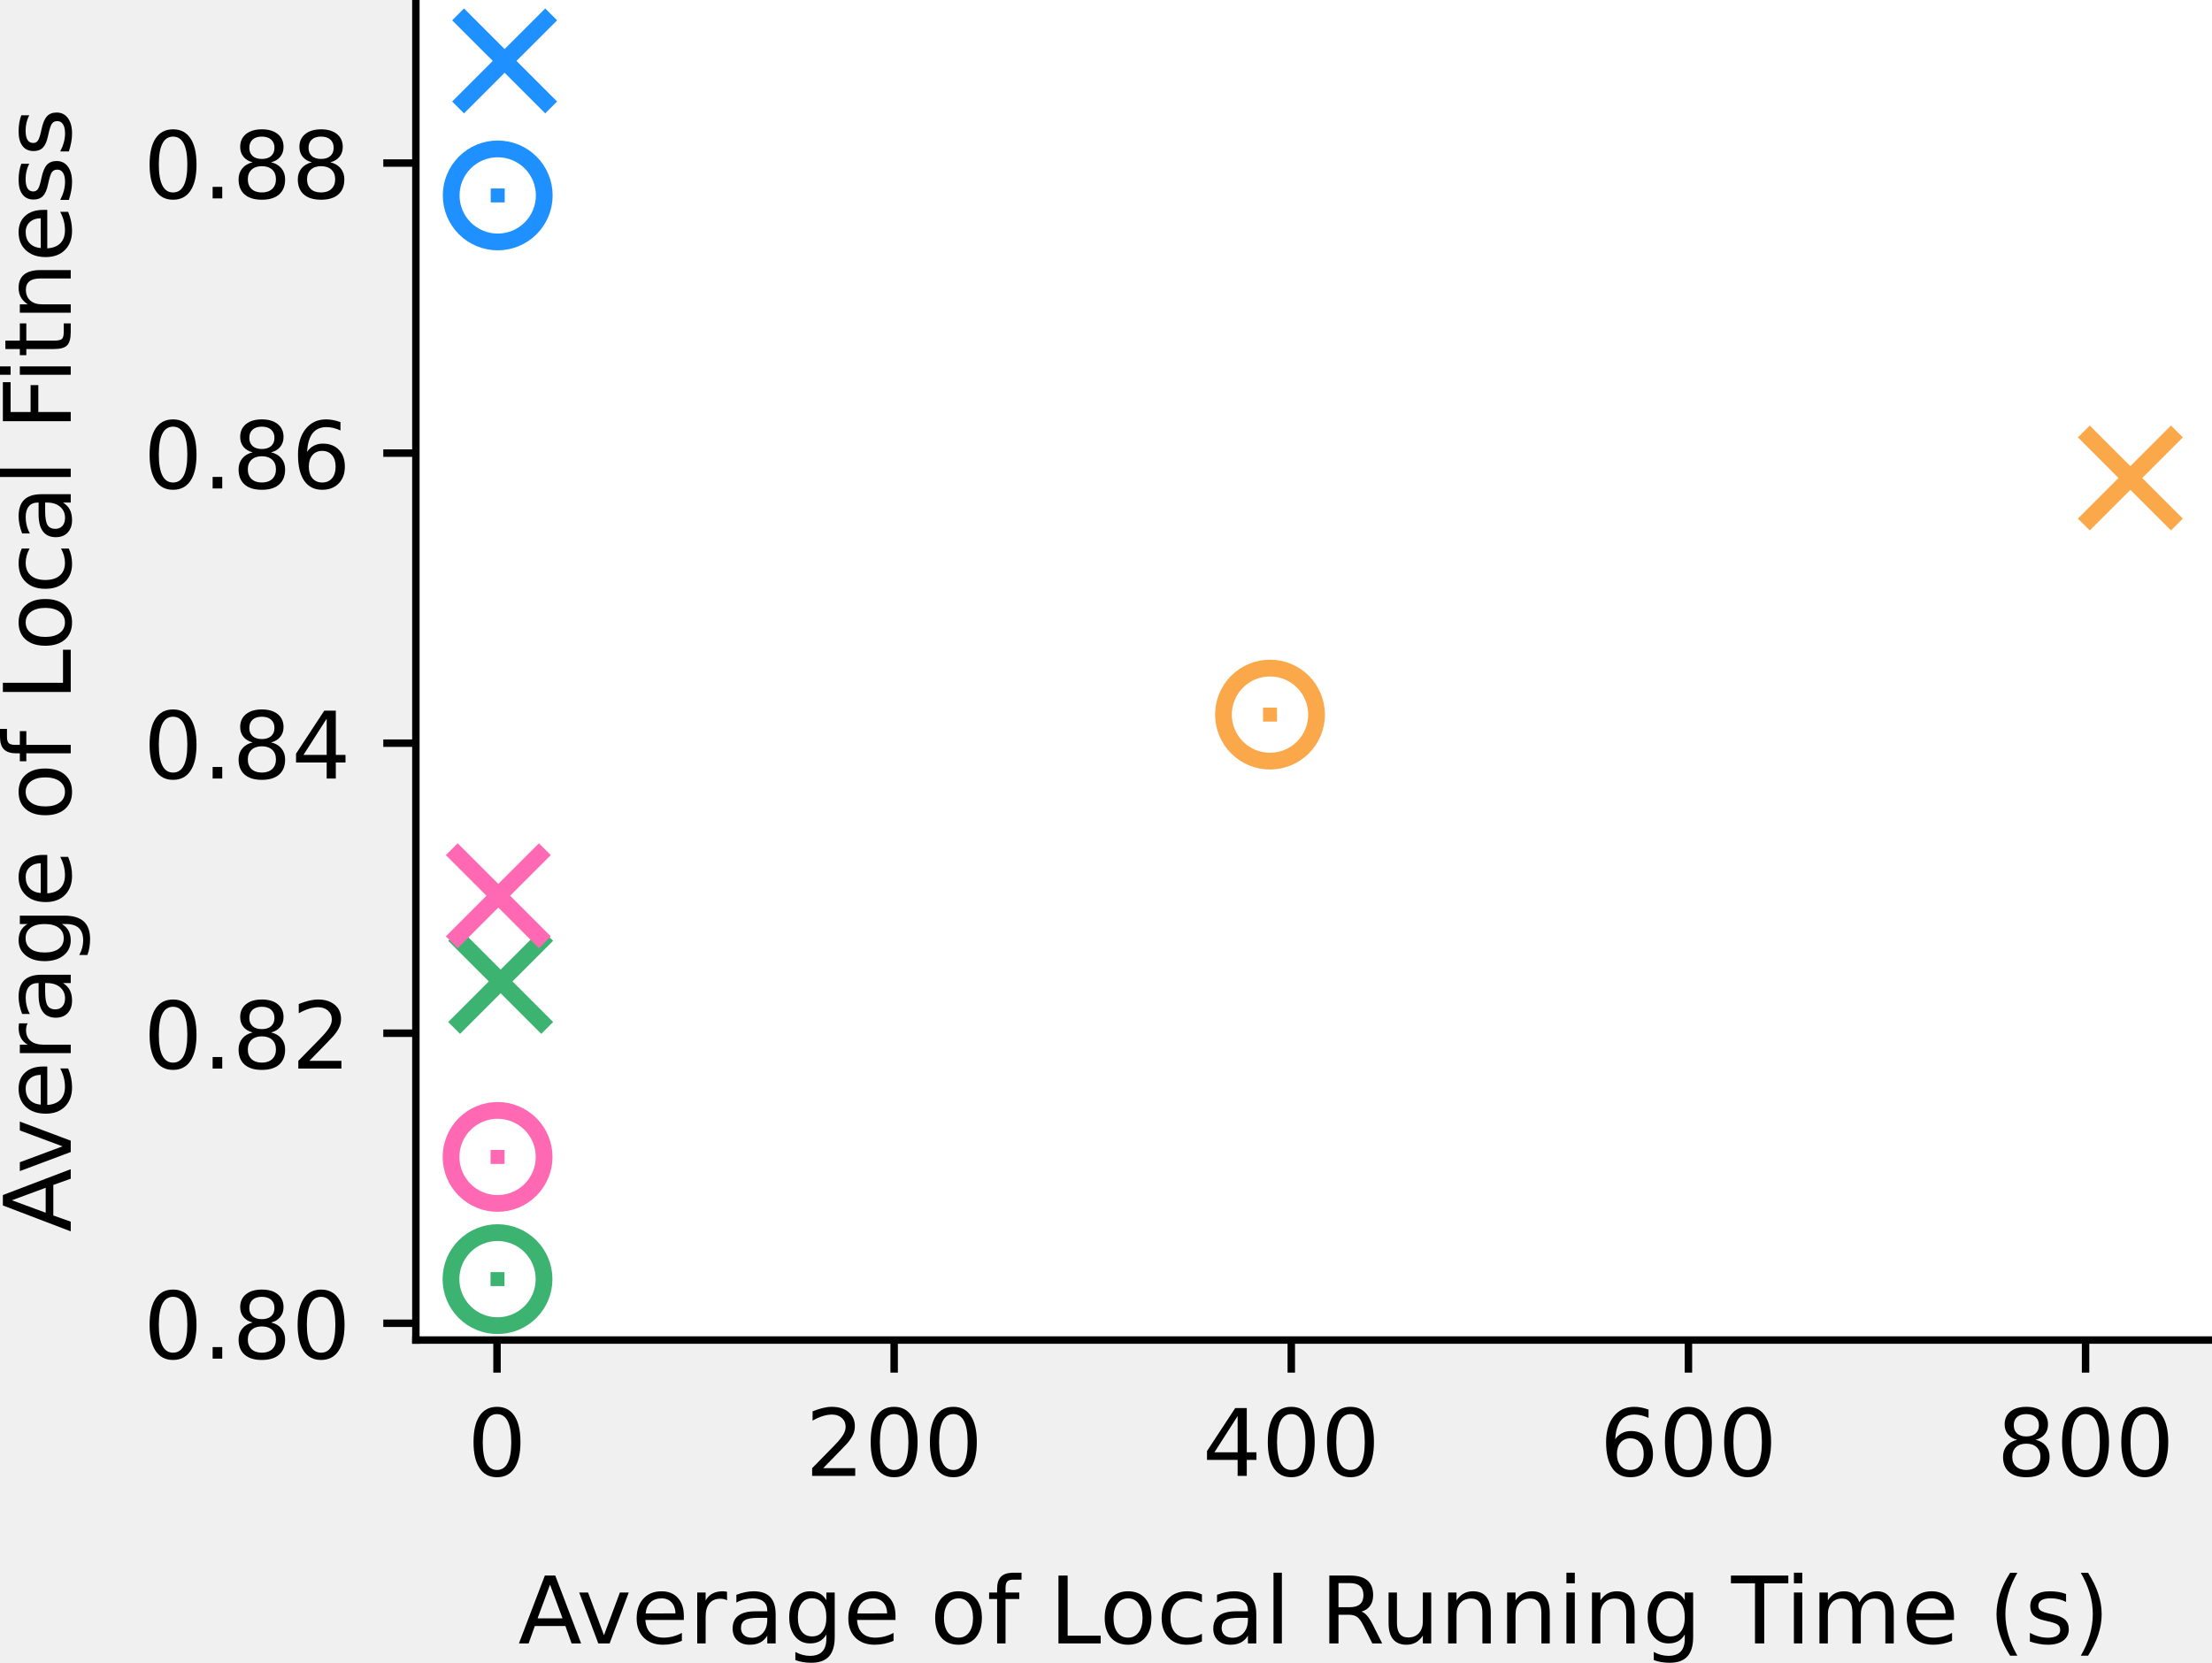
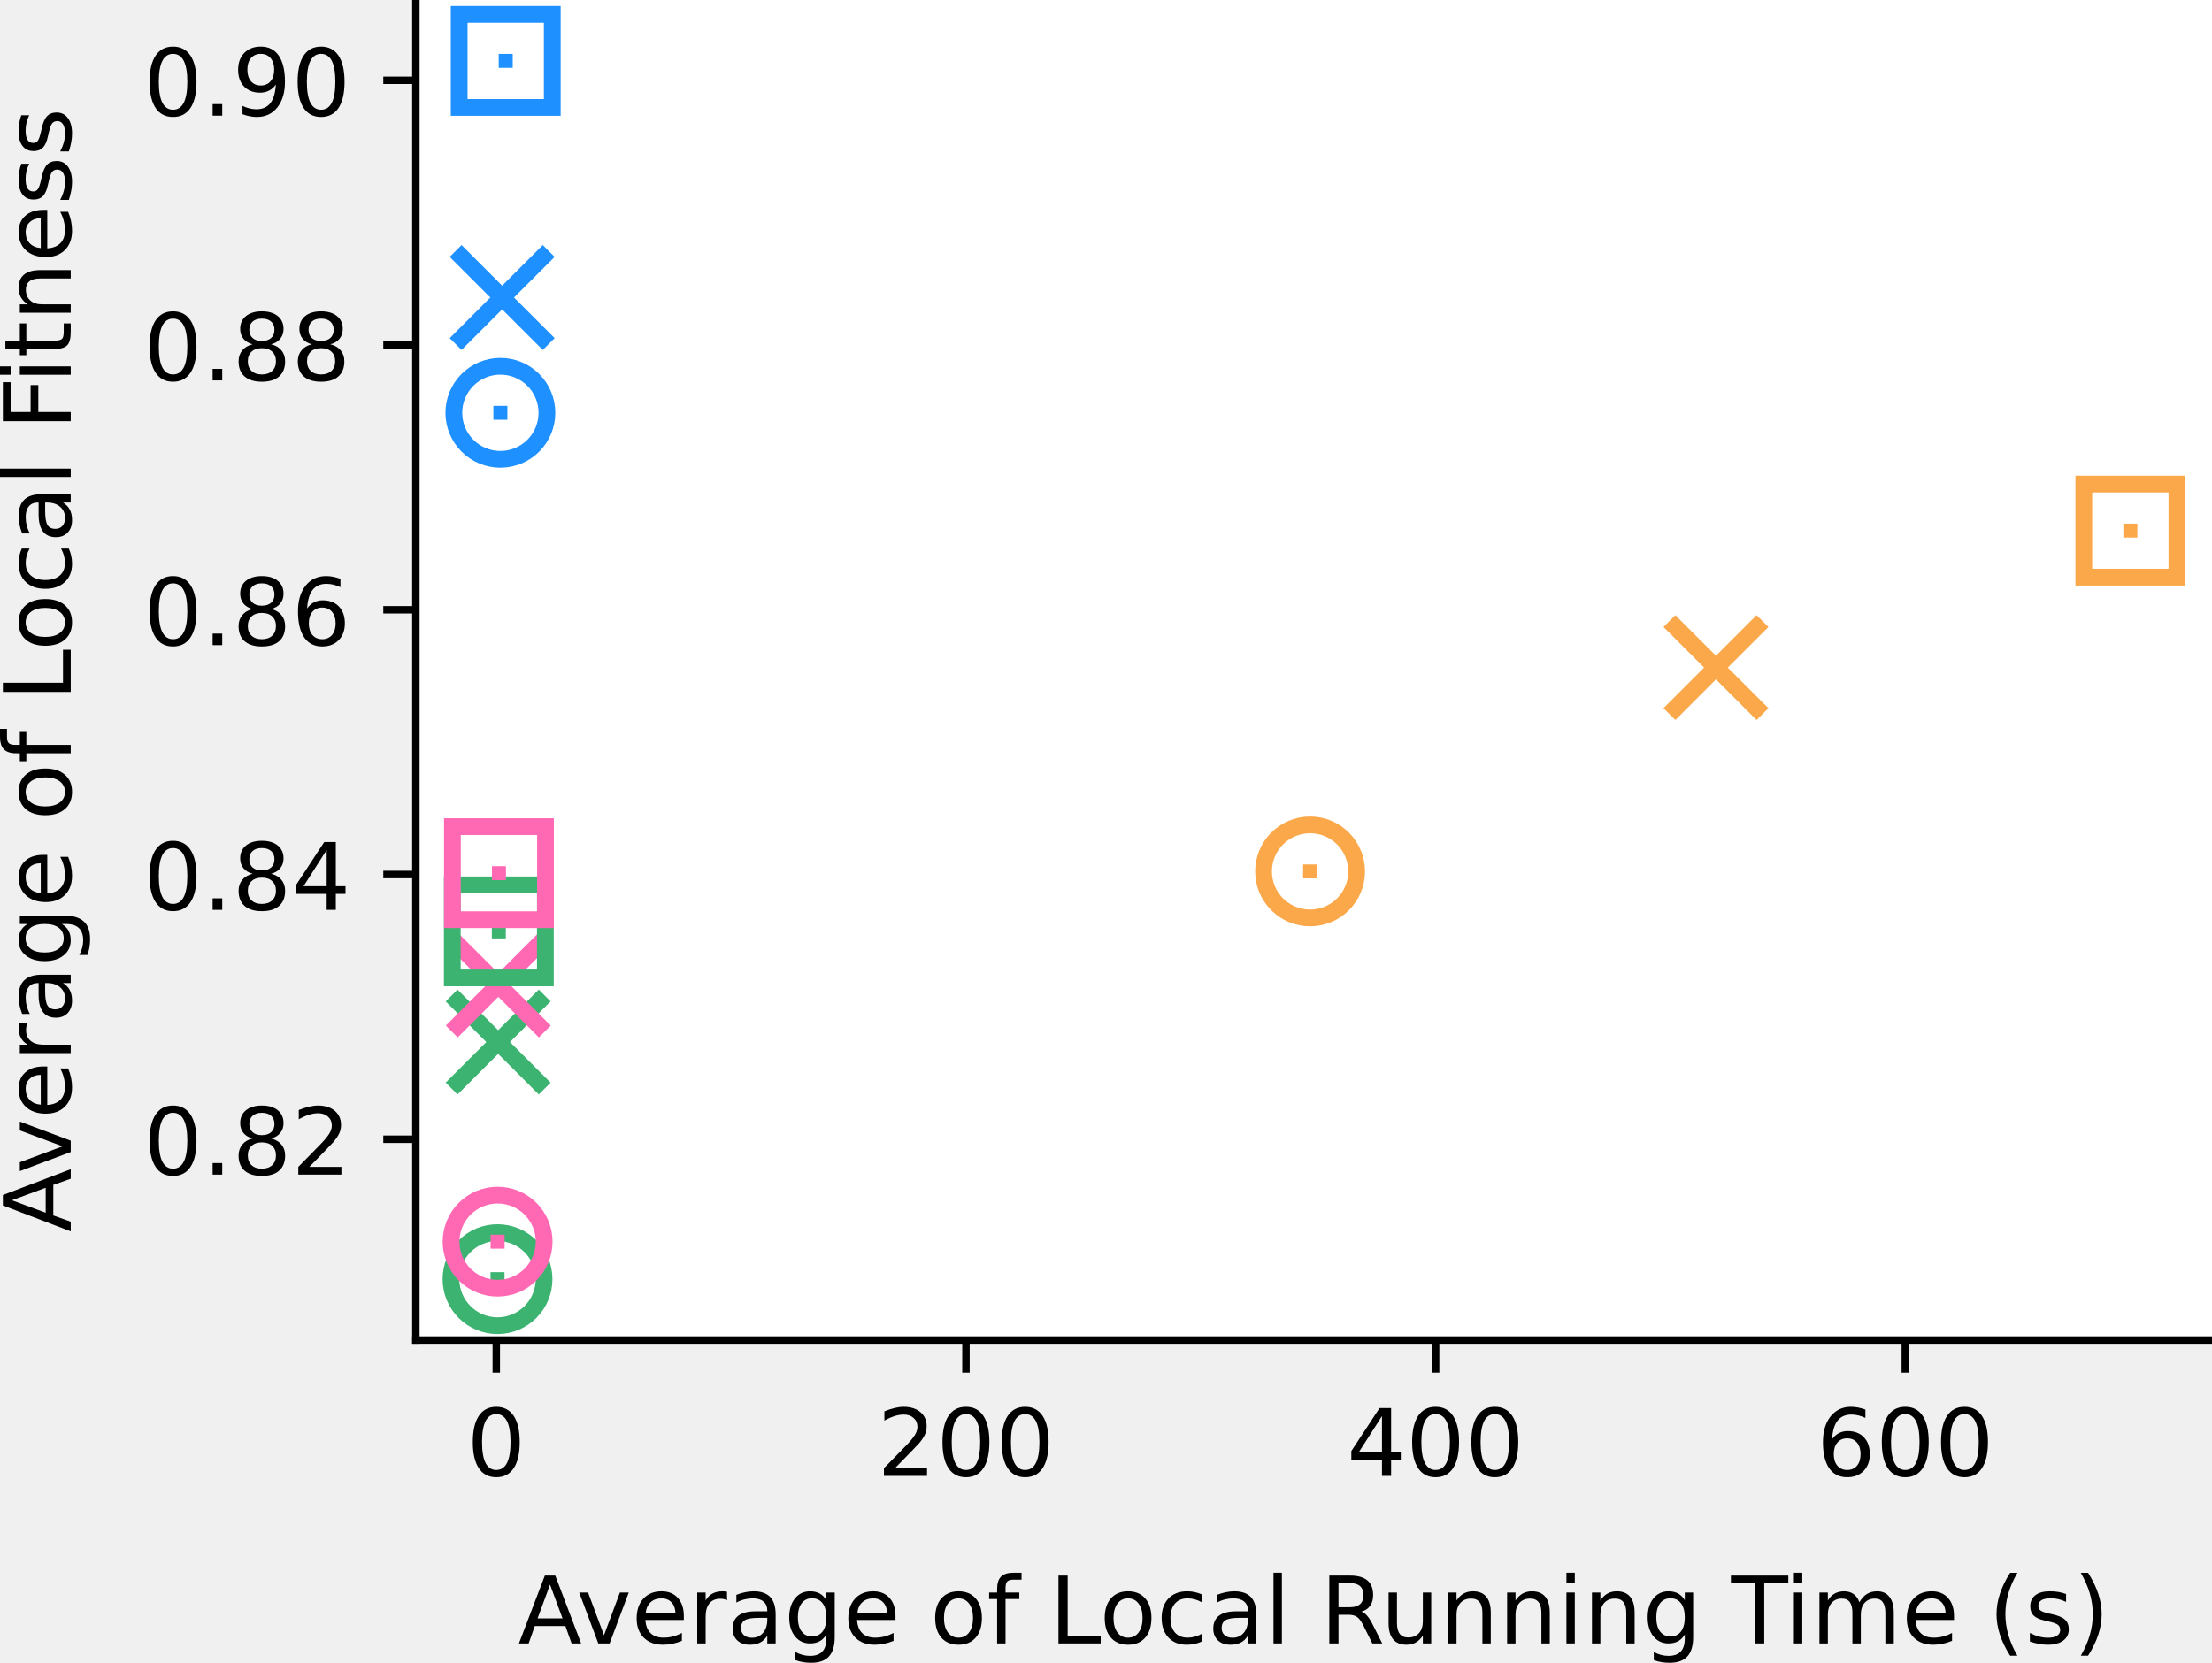
<svg xmlns="http://www.w3.org/2000/svg" xmlns:xlink="http://www.w3.org/1999/xlink" height="178.678pt" version="1.1" viewBox="0 0 237.638 178.678" width="237.638pt">
  <defs>
    <style type="text/css">*{stroke-linecap:butt;stroke-linejoin:round;}</style>
  </defs>
  <g id="figure_1">
    <g id="patch_1">
      <path d="M 0 178.678  L 237.638 178.678  L 237.638 0  L 0 0  z " style="fill:none;" />
    </g>
    <g id="axes_1">
      <g id="patch_2">
        <path d="M 44.678 144  L 237.638 144  L 237.638 0  L 44.678 0  z " style="fill:#ffffff;" />
      </g>
      <g id="matplotlib.axis_1">
        <g id="xtick_1">
          <g id="line2d_1">
            <defs>
-               <path d="M 0 0  L 0 3.5  " id="m1455c278f2" style="stroke:#000000;stroke-width:0.8;" />
+               <path d="M 0 0  L 0 3.5  " id="ma229bf8daa" style="stroke:#000000;stroke-width:0.8;" />
            </defs>
            <g>
-               <use style="stroke:#000000;stroke-width:0.8;" x="53.395" xlink:href="#m1455c278f2" y="144" />
+               <use style="stroke:#000000;stroke-width:0.8;" x="53.317" xlink:href="#ma229bf8daa" y="144" />
            </g>
          </g>
          <g id="text_1">
-             <g transform="translate(50.21341 158.5984)scale(0.1 -0.1)">
+             <g transform="translate(50.13556 158.5984)scale(0.1 -0.1)">
              <defs>
                <path d="M 31.781 66.406  Q 24.172 66.406 20.328 58.906  Q 16.5 51.422 16.5 36.375  Q 16.5 21.391 20.328 13.891  Q 24.172 6.391 31.781 6.391  Q 39.453 6.391 43.281 13.891  Q 47.125 21.391 47.125 36.375  Q 47.125 51.422 43.281 58.906  Q 39.453 66.406 31.781 66.406  z M 31.781 74.219  Q 44.047 74.219 50.516 64.516  Q 56.984 54.828 56.984 36.375  Q 56.984 17.969 50.516 8.266  Q 44.047 -1.422 31.781 -1.422  Q 19.531 -1.422 13.062 8.266  Q 6.594 17.969 6.594 36.375  Q 6.594 54.828 13.062 64.516  Q 19.531 74.219 31.781 74.219  z " id="DejaVuSans-48" />
              </defs>
              <use xlink:href="#DejaVuSans-48" />
            </g>
          </g>
        </g>
        <g id="xtick_2">
          <g id="line2d_2">
            <g>
-               <use style="stroke:#000000;stroke-width:0.8;" x="96.06" xlink:href="#m1455c278f2" y="144" />
+               <use style="stroke:#000000;stroke-width:0.8;" x="103.774" xlink:href="#ma229bf8daa" y="144" />
            </g>
          </g>
          <g id="text_2">
-             <g transform="translate(86.51601 158.5984)scale(0.1 -0.1)">
+             <g transform="translate(94.2298 158.5984)scale(0.1 -0.1)">
              <defs>
                <path d="M 19.188 8.297  L 53.609 8.297  L 53.609 0  L 7.328 0  L 7.328 8.297  Q 12.938 14.109 22.625 23.891  Q 32.328 33.688 34.812 36.531  Q 39.547 41.844 41.422 45.531  Q 43.312 49.219 43.312 52.781  Q 43.312 58.594 39.234 62.25  Q 35.156 65.922 28.609 65.922  Q 23.969 65.922 18.812 64.312  Q 13.672 62.703 7.812 59.422  L 7.812 69.391  Q 13.766 71.781 18.938 73  Q 24.125 74.219 28.422 74.219  Q 39.75 74.219 46.484 68.547  Q 53.219 62.891 53.219 53.422  Q 53.219 48.922 51.531 44.891  Q 49.859 40.875 45.406 35.406  Q 44.188 33.984 37.641 27.219  Q 31.109 20.453 19.188 8.297  z " id="DejaVuSans-50" />
              </defs>
              <use xlink:href="#DejaVuSans-50" />
              <use x="63.623" xlink:href="#DejaVuSans-48" />
              <use x="127.246" xlink:href="#DejaVuSans-48" />
            </g>
          </g>
        </g>
        <g id="xtick_3">
          <g id="line2d_3">
            <g>
-               <use style="stroke:#000000;stroke-width:0.8;" x="138.725" xlink:href="#m1455c278f2" y="144" />
+               <use style="stroke:#000000;stroke-width:0.8;" x="154.23" xlink:href="#ma229bf8daa" y="144" />
            </g>
          </g>
          <g id="text_3">
-             <g transform="translate(129.1811 158.5984)scale(0.1 -0.1)">
+             <g transform="translate(144.6865 158.5984)scale(0.1 -0.1)">
              <defs>
                <path d="M 37.797 64.312  L 12.891 25.391  L 37.797 25.391  z M 35.203 72.906  L 47.609 72.906  L 47.609 25.391  L 58.016 25.391  L 58.016 17.188  L 47.609 17.188  L 47.609 0  L 37.797 0  L 37.797 17.188  L 4.891 17.188  L 4.891 26.703  z " id="DejaVuSans-52" />
              </defs>
              <use xlink:href="#DejaVuSans-52" />
              <use x="63.623" xlink:href="#DejaVuSans-48" />
              <use x="127.246" xlink:href="#DejaVuSans-48" />
            </g>
          </g>
        </g>
        <g id="xtick_4">
          <g id="line2d_4">
            <g>
-               <use style="stroke:#000000;stroke-width:0.8;" x="181.39" xlink:href="#m1455c278f2" y="144" />
+               <use style="stroke:#000000;stroke-width:0.8;" x="204.687" xlink:href="#ma229bf8daa" y="144" />
            </g>
          </g>
          <g id="text_4">
-             <g transform="translate(171.8462 158.5984)scale(0.1 -0.1)">
+             <g transform="translate(195.1433 158.5984)scale(0.1 -0.1)">
              <defs>
                <path d="M 33.016 40.375  Q 26.375 40.375 22.484 35.828  Q 18.609 31.297 18.609 23.391  Q 18.609 15.531 22.484 10.953  Q 26.375 6.391 33.016 6.391  Q 39.656 6.391 43.531 10.953  Q 47.406 15.531 47.406 23.391  Q 47.406 31.297 43.531 35.828  Q 39.656 40.375 33.016 40.375  z M 52.594 71.297  L 52.594 62.312  Q 48.875 64.062 45.094 64.984  Q 41.312 65.922 37.594 65.922  Q 27.828 65.922 22.672 59.328  Q 17.531 52.734 16.797 39.406  Q 19.672 43.656 24.016 45.922  Q 28.375 48.188 33.594 48.188  Q 44.578 48.188 50.953 41.516  Q 57.328 34.859 57.328 23.391  Q 57.328 12.156 50.688 5.359  Q 44.047 -1.422 33.016 -1.422  Q 20.359 -1.422 13.672 8.266  Q 6.984 17.969 6.984 36.375  Q 6.984 53.656 15.188 63.938  Q 23.391 74.219 37.203 74.219  Q 40.922 74.219 44.703 73.484  Q 48.484 72.75 52.594 71.297  z " id="DejaVuSans-54" />
              </defs>
              <use xlink:href="#DejaVuSans-54" />
              <use x="63.623" xlink:href="#DejaVuSans-48" />
              <use x="127.246" xlink:href="#DejaVuSans-48" />
            </g>
          </g>
        </g>
-         <g id="xtick_5">
-           <g id="line2d_5">
-             <g>
-               <use style="stroke:#000000;stroke-width:0.8;" x="224.055" xlink:href="#m1455c278f2" y="144" />
-             </g>
-           </g>
-           <g id="text_5">
-             <g transform="translate(214.5113 158.5984)scale(0.1 -0.1)">
-               <defs>
-                 <path d="M 31.781 34.625  Q 24.75 34.625 20.719 30.859  Q 16.703 27.094 16.703 20.516  Q 16.703 13.922 20.719 10.156  Q 24.75 6.391 31.781 6.391  Q 38.812 6.391 42.859 10.172  Q 46.922 13.969 46.922 20.516  Q 46.922 27.094 42.891 30.859  Q 38.875 34.625 31.781 34.625  z M 21.922 38.812  Q 15.578 40.375 12.031 44.719  Q 8.5 49.078 8.5 55.328  Q 8.5 64.062 14.719 69.141  Q 20.953 74.219 31.781 74.219  Q 42.672 74.219 48.875 69.141  Q 55.078 64.062 55.078 55.328  Q 55.078 49.078 51.531 44.719  Q 48 40.375 41.703 38.812  Q 48.828 37.156 52.797 32.312  Q 56.781 27.484 56.781 20.516  Q 56.781 9.906 50.312 4.234  Q 43.844 -1.422 31.781 -1.422  Q 19.734 -1.422 13.25 4.234  Q 6.781 9.906 6.781 20.516  Q 6.781 27.484 10.781 32.312  Q 14.797 37.156 21.922 38.812  z M 18.312 54.391  Q 18.312 48.734 21.844 45.562  Q 25.391 42.391 31.781 42.391  Q 38.141 42.391 41.719 45.562  Q 45.312 48.734 45.312 54.391  Q 45.312 60.062 41.719 63.234  Q 38.141 66.406 31.781 66.406  Q 25.391 66.406 21.844 63.234  Q 18.312 60.062 18.312 54.391  z " id="DejaVuSans-56" />
-               </defs>
-               <use xlink:href="#DejaVuSans-56" />
-               <use x="63.623" xlink:href="#DejaVuSans-48" />
-               <use x="127.246" xlink:href="#DejaVuSans-48" />
-             </g>
-           </g>
-         </g>
      </g>
      <g id="matplotlib.axis_2">
        <g id="ytick_1">
-           <g id="line2d_6">
+           <g id="line2d_5">
            <defs>
-               <path d="M 0 0  L -3.5 0  " id="m1f3486cf01" style="stroke:#000000;stroke-width:0.8;" />
+               <path d="M 0 0  L -3.5 0  " id="m0dab0612ae" style="stroke:#000000;stroke-width:0.8;" />
            </defs>
            <g>
-               <use style="stroke:#000000;stroke-width:0.8;" x="44.678" xlink:href="#m1f3486cf01" y="142.198" />
-             </g>
-           </g>
-           <g id="text_6">
-             <g transform="translate(15.4125 145.9968)scale(0.1 -0.1)">
+               <use style="stroke:#000000;stroke-width:0.8;" x="44.678" xlink:href="#m0dab0612ae" y="122.422" />
+             </g>
+           </g>
+           <g id="text_5">
+             <g transform="translate(15.4125 126.2216)scale(0.1 -0.1)">
              <defs>
                <path d="M 10.688 12.406  L 21 12.406  L 21 0  L 10.688 0  z " id="DejaVuSans-46" />
-               </defs>
-               <use xlink:href="#DejaVuSans-48" />
-               <use x="63.623" xlink:href="#DejaVuSans-46" />
-               <use x="95.41" xlink:href="#DejaVuSans-56" />
-               <use x="159.033" xlink:href="#DejaVuSans-48" />
-             </g>
-           </g>
-         </g>
-         <g id="ytick_2">
-           <g id="line2d_7">
-             <g>
-               <use style="stroke:#000000;stroke-width:0.8;" x="44.678" xlink:href="#m1f3486cf01" y="111.028" />
-             </g>
-           </g>
-           <g id="text_7">
-             <g transform="translate(15.4125 114.8276)scale(0.1 -0.1)">
+                 <path d="M 31.781 34.625  Q 24.75 34.625 20.719 30.859  Q 16.703 27.094 16.703 20.516  Q 16.703 13.922 20.719 10.156  Q 24.75 6.391 31.781 6.391  Q 38.812 6.391 42.859 10.172  Q 46.922 13.969 46.922 20.516  Q 46.922 27.094 42.891 30.859  Q 38.875 34.625 31.781 34.625  z M 21.922 38.812  Q 15.578 40.375 12.031 44.719  Q 8.5 49.078 8.5 55.328  Q 8.5 64.062 14.719 69.141  Q 20.953 74.219 31.781 74.219  Q 42.672 74.219 48.875 69.141  Q 55.078 64.062 55.078 55.328  Q 55.078 49.078 51.531 44.719  Q 48 40.375 41.703 38.812  Q 48.828 37.156 52.797 32.312  Q 56.781 27.484 56.781 20.516  Q 56.781 9.906 50.312 4.234  Q 43.844 -1.422 31.781 -1.422  Q 19.734 -1.422 13.25 4.234  Q 6.781 9.906 6.781 20.516  Q 6.781 27.484 10.781 32.312  Q 14.797 37.156 21.922 38.812  z M 18.312 54.391  Q 18.312 48.734 21.844 45.562  Q 25.391 42.391 31.781 42.391  Q 38.141 42.391 41.719 45.562  Q 45.312 48.734 45.312 54.391  Q 45.312 60.062 41.719 63.234  Q 38.141 66.406 31.781 66.406  Q 25.391 66.406 21.844 63.234  Q 18.312 60.062 18.312 54.391  z " id="DejaVuSans-56" />
+               </defs>
              <use xlink:href="#DejaVuSans-48" />
              <use x="63.623" xlink:href="#DejaVuSans-46" />
              <use x="95.41" xlink:href="#DejaVuSans-56" />
              <use x="159.033" xlink:href="#DejaVuSans-50" />
            </g>
          </g>
        </g>
-         <g id="ytick_3">
-           <g id="line2d_8">
-             <g>
-               <use style="stroke:#000000;stroke-width:0.8;" x="44.678" xlink:href="#m1f3486cf01" y="79.859" />
-             </g>
-           </g>
-           <g id="text_8">
-             <g transform="translate(15.4125 83.65844)scale(0.1 -0.1)">
+         <g id="ytick_2">
+           <g id="line2d_6">
+             <g>
+               <use style="stroke:#000000;stroke-width:0.8;" x="44.678" xlink:href="#m0dab0612ae" y="93.975" />
+             </g>
+           </g>
+           <g id="text_6">
+             <g transform="translate(15.4125 97.77378)scale(0.1 -0.1)">
              <use xlink:href="#DejaVuSans-48" />
              <use x="63.623" xlink:href="#DejaVuSans-46" />
              <use x="95.41" xlink:href="#DejaVuSans-56" />
              <use x="159.033" xlink:href="#DejaVuSans-52" />
            </g>
          </g>
        </g>
-         <g id="ytick_4">
-           <g id="line2d_9">
-             <g>
-               <use style="stroke:#000000;stroke-width:0.8;" x="44.678" xlink:href="#m1f3486cf01" y="48.69" />
-             </g>
-           </g>
-           <g id="text_9">
-             <g transform="translate(15.4125 52.48929)scale(0.1 -0.1)">
+         <g id="ytick_3">
+           <g id="line2d_7">
+             <g>
+               <use style="stroke:#000000;stroke-width:0.8;" x="44.678" xlink:href="#m0dab0612ae" y="65.527" />
+             </g>
+           </g>
+           <g id="text_7">
+             <g transform="translate(15.4125 69.32597)scale(0.1 -0.1)">
              <use xlink:href="#DejaVuSans-48" />
              <use x="63.623" xlink:href="#DejaVuSans-46" />
              <use x="95.41" xlink:href="#DejaVuSans-56" />
              <use x="159.033" xlink:href="#DejaVuSans-54" />
            </g>
          </g>
        </g>
-         <g id="ytick_5">
-           <g id="line2d_10">
-             <g>
-               <use style="stroke:#000000;stroke-width:0.8;" x="44.678" xlink:href="#m1f3486cf01" y="17.521" />
-             </g>
-           </g>
-           <g id="text_10">
-             <g transform="translate(15.4125 21.32013)scale(0.1 -0.1)">
+         <g id="ytick_4">
+           <g id="line2d_8">
+             <g>
+               <use style="stroke:#000000;stroke-width:0.8;" x="44.678" xlink:href="#m0dab0612ae" y="37.079" />
+             </g>
+           </g>
+           <g id="text_8">
+             <g transform="translate(15.4125 40.87816)scale(0.1 -0.1)">
              <use xlink:href="#DejaVuSans-48" />
              <use x="63.623" xlink:href="#DejaVuSans-46" />
              <use x="95.41" xlink:href="#DejaVuSans-56" />
              <use x="159.033" xlink:href="#DejaVuSans-56" />
            </g>
          </g>
        </g>
+         <g id="ytick_5">
+           <g id="line2d_9">
+             <g>
+               <use style="stroke:#000000;stroke-width:0.8;" x="44.678" xlink:href="#m0dab0612ae" y="8.631" />
+             </g>
+           </g>
+           <g id="text_9">
+             <g transform="translate(15.4125 12.43035)scale(0.1 -0.1)">
+               <defs>
+                 <path d="M 10.984 1.516  L 10.984 10.5  Q 14.703 8.734 18.5 7.812  Q 22.312 6.891 25.984 6.891  Q 35.75 6.891 40.891 13.453  Q 46.047 20.016 46.781 33.406  Q 43.953 29.203 39.594 26.953  Q 35.25 24.703 29.984 24.703  Q 19.047 24.703 12.672 31.312  Q 6.297 37.938 6.297 49.422  Q 6.297 60.641 12.938 67.422  Q 19.578 74.219 30.609 74.219  Q 43.266 74.219 49.922 64.516  Q 56.594 54.828 56.594 36.375  Q 56.594 19.141 48.406 8.859  Q 40.234 -1.422 26.422 -1.422  Q 22.703 -1.422 18.891 -0.688  Q 15.094 0.047 10.984 1.516  z M 30.609 32.422  Q 37.25 32.422 41.125 36.953  Q 45.016 41.5 45.016 49.422  Q 45.016 57.281 41.125 61.844  Q 37.25 66.406 30.609 66.406  Q 23.969 66.406 20.094 61.844  Q 16.219 57.281 16.219 49.422  Q 16.219 41.5 20.094 36.953  Q 23.969 32.422 30.609 32.422  z " id="DejaVuSans-57" />
+               </defs>
+               <use xlink:href="#DejaVuSans-48" />
+               <use x="63.623" xlink:href="#DejaVuSans-46" />
+               <use x="95.41" xlink:href="#DejaVuSans-57" />
+               <use x="159.033" xlink:href="#DejaVuSans-48" />
+             </g>
+           </g>
+         </g>
+       </g>
+       <g id="line2d_10">
+         <path clip-path="url(#p9a8c445773)" d="M 53.757 44.359  " style="fill:none;stroke:#1e90ff;stroke-linecap:square;stroke-width:1.5;" />
+         <defs>
+           <path d="M 0 5  C 1.326 5 2.598 4.473 3.536 3.536  C 4.473 2.598 5 1.326 5 0  C 5 -1.326 4.473 -2.598 3.536 -3.536  C 2.598 -4.473 1.326 -5 0 -5  C -1.326 -5 -2.598 -4.473 -3.536 -3.536  C -4.473 -2.598 -5 -1.326 -5 0  C -5 1.326 -4.473 2.598 -3.536 3.536  C -2.598 4.473 -1.326 5 0 5  z " id="m60ebfc5cdb" style="stroke:#1e90ff;stroke-width:1.8;" />
+         </defs>
+         <g clip-path="url(#p9a8c445773)">
+           <use style="fill-opacity:0;stroke:#1e90ff;stroke-width:1.8;" x="53.757" xlink:href="#m60ebfc5cdb" y="44.359" />
+         </g>
      </g>
      <g id="line2d_11">
-         <path clip-path="url(#p9faac6d348)" d="M 53.471 21  " style="fill:none;stroke:#1e90ff;stroke-linecap:square;stroke-width:1.5;" />
-         <defs>
-           <path d="M 0 5  C 1.326 5 2.598 4.473 3.536 3.536  C 4.473 2.598 5 1.326 5 0  C 5 -1.326 4.473 -2.598 3.536 -3.536  C 2.598 -4.473 1.326 -5 0 -5  C -1.326 -5 -2.598 -4.473 -3.536 -3.536  C -4.473 -2.598 -5 -1.326 -5 0  C -5 1.326 -4.473 2.598 -3.536 3.536  C -2.598 4.473 -1.326 5 0 5  z " id="m07467f2b1c" style="stroke:#1e90ff;stroke-width:1.8;" />
-         </defs>
-         <g clip-path="url(#p9faac6d348)">
-           <use style="fill-opacity:0;stroke:#1e90ff;stroke-width:1.8;" x="53.471" xlink:href="#m07467f2b1c" y="21" />
+         <path clip-path="url(#p9a8c445773)" d="M 53.449 137.455  " style="fill:none;stroke:#3cb371;stroke-linecap:square;stroke-width:1.5;" />
+         <defs>
+           <path d="M 0 5  C 1.326 5 2.598 4.473 3.536 3.536  C 4.473 2.598 5 1.326 5 0  C 5 -1.326 4.473 -2.598 3.536 -3.536  C 2.598 -4.473 1.326 -5 0 -5  C -1.326 -5 -2.598 -4.473 -3.536 -3.536  C -4.473 -2.598 -5 -1.326 -5 0  C -5 1.326 -4.473 2.598 -3.536 3.536  C -2.598 4.473 -1.326 5 0 5  z " id="mb0f04e304b" style="stroke:#3cb371;stroke-width:1.8;" />
+         </defs>
+         <g clip-path="url(#p9a8c445773)">
+           <use style="fill-opacity:0;stroke:#3cb371;stroke-width:1.8;" x="53.449" xlink:href="#mb0f04e304b" y="137.455" />
        </g>
      </g>
      <g id="line2d_12">
-         <path clip-path="url(#p9faac6d348)" d="M 53.449 137.455  " style="fill:none;stroke:#3cb371;stroke-linecap:square;stroke-width:1.5;" />
-         <defs>
-           <path d="M 0 5  C 1.326 5 2.598 4.473 3.536 3.536  C 4.473 2.598 5 1.326 5 0  C 5 -1.326 4.473 -2.598 3.536 -3.536  C 2.598 -4.473 1.326 -5 0 -5  C -1.326 -5 -2.598 -4.473 -3.536 -3.536  C -4.473 -2.598 -5 -1.326 -5 0  C -5 1.326 -4.473 2.598 -3.536 3.536  C -2.598 4.473 -1.326 5 0 5  z " id="m93452cc589" style="stroke:#3cb371;stroke-width:1.8;" />
-         </defs>
-         <g clip-path="url(#p9faac6d348)">
-           <use style="fill-opacity:0;stroke:#3cb371;stroke-width:1.8;" x="53.449" xlink:href="#m93452cc589" y="137.455" />
+         <path clip-path="url(#p9a8c445773)" d="M 53.459 133.428  " style="fill:none;stroke:#ff69b4;stroke-linecap:square;stroke-width:1.5;" />
+         <defs>
+           <path d="M 0 5  C 1.326 5 2.598 4.473 3.536 3.536  C 4.473 2.598 5 1.326 5 0  C 5 -1.326 4.473 -2.598 3.536 -3.536  C 2.598 -4.473 1.326 -5 0 -5  C -1.326 -5 -2.598 -4.473 -3.536 -3.536  C -4.473 -2.598 -5 -1.326 -5 0  C -5 1.326 -4.473 2.598 -3.536 3.536  C -2.598 4.473 -1.326 5 0 5  z " id="m40ee71e01c" style="stroke:#ff69b4;stroke-width:1.8;" />
+         </defs>
+         <g clip-path="url(#p9a8c445773)">
+           <use style="fill-opacity:0;stroke:#ff69b4;stroke-width:1.8;" x="53.459" xlink:href="#m40ee71e01c" y="133.428" />
        </g>
      </g>
      <g id="line2d_13">
-         <path clip-path="url(#p9faac6d348)" d="M 53.456 124.321  " style="fill:none;stroke:#ff69b4;stroke-linecap:square;stroke-width:1.5;" />
-         <defs>
-           <path d="M 0 5  C 1.326 5 2.598 4.473 3.536 3.536  C 4.473 2.598 5 1.326 5 0  C 5 -1.326 4.473 -2.598 3.536 -3.536  C 2.598 -4.473 1.326 -5 0 -5  C -1.326 -5 -2.598 -4.473 -3.536 -3.536  C -4.473 -2.598 -5 -1.326 -5 0  C -5 1.326 -4.473 2.598 -3.536 3.536  C -2.598 4.473 -1.326 5 0 5  z " id="m8b198e984c" style="stroke:#ff69b4;stroke-width:1.8;" />
-         </defs>
-         <g clip-path="url(#p9faac6d348)">
-           <use style="fill-opacity:0;stroke:#ff69b4;stroke-width:1.8;" x="53.456" xlink:href="#m8b198e984c" y="124.321" />
+         <path clip-path="url(#p9a8c445773)" d="M 140.744 93.642  " style="fill:none;stroke:#fba84a;stroke-linecap:square;stroke-width:1.5;" />
+         <defs>
+           <path d="M 0 5  C 1.326 5 2.598 4.473 3.536 3.536  C 4.473 2.598 5 1.326 5 0  C 5 -1.326 4.473 -2.598 3.536 -3.536  C 2.598 -4.473 1.326 -5 0 -5  C -1.326 -5 -2.598 -4.473 -3.536 -3.536  C -4.473 -2.598 -5 -1.326 -5 0  C -5 1.326 -4.473 2.598 -3.536 3.536  C -2.598 4.473 -1.326 5 0 5  z " id="m6cdfc425cb" style="stroke:#fba84a;stroke-width:1.8;" />
+         </defs>
+         <g clip-path="url(#p9a8c445773)">
+           <use style="fill-opacity:0;stroke:#fba84a;stroke-width:1.8;" x="140.744" xlink:href="#m6cdfc425cb" y="93.642" />
        </g>
      </g>
      <g id="line2d_14">
-         <path clip-path="url(#p9faac6d348)" d="M 136.438 76.79  " style="fill:none;stroke:#fba84a;stroke-linecap:square;stroke-width:1.5;" />
-         <defs>
-           <path d="M 0 5  C 1.326 5 2.598 4.473 3.536 3.536  C 4.473 2.598 5 1.326 5 0  C 5 -1.326 4.473 -2.598 3.536 -3.536  C 2.598 -4.473 1.326 -5 0 -5  C -1.326 -5 -2.598 -4.473 -3.536 -3.536  C -4.473 -2.598 -5 -1.326 -5 0  C -5 1.326 -4.473 2.598 -3.536 3.536  C -2.598 4.473 -1.326 5 0 5  z " id="m56a4a18a2b" style="stroke:#fba84a;stroke-width:1.8;" />
-         </defs>
-         <g clip-path="url(#p9faac6d348)">
-           <use style="fill-opacity:0;stroke:#fba84a;stroke-width:1.8;" x="136.438" xlink:href="#m56a4a18a2b" y="76.79" />
+         <path clip-path="url(#p9a8c445773)" d="M 53.95 31.97  " style="fill:none;stroke:#1e90ff;stroke-linecap:square;stroke-width:1.5;" />
+         <defs>
+           <path d="M -5 5  L 5 -5  M -5 -5  L 5 5  " id="me20b20a303" style="stroke:#1e90ff;stroke-width:1.8;" />
+         </defs>
+         <g clip-path="url(#p9a8c445773)">
+           <use style="fill-opacity:0;stroke:#1e90ff;stroke-width:1.8;" x="53.95" xlink:href="#me20b20a303" y="31.97" />
        </g>
      </g>
      <g id="line2d_15">
-         <path clip-path="url(#p9faac6d348)" d="M 54.212 6.545  " style="fill:none;stroke:#1e90ff;stroke-linecap:square;stroke-width:1.5;" />
-         <defs>
-           <path d="M -5 5  L 5 -5  M -5 -5  L 5 5  " id="m5f162e9026" style="stroke:#1e90ff;stroke-width:1.8;" />
-         </defs>
-         <g clip-path="url(#p9faac6d348)">
-           <use style="fill-opacity:0;stroke:#1e90ff;stroke-width:1.8;" x="54.212" xlink:href="#m5f162e9026" y="6.545" />
+         <path clip-path="url(#p9a8c445773)" d="M 53.517 111.976  " style="fill:none;stroke:#3cb371;stroke-linecap:square;stroke-width:1.5;" />
+         <defs>
+           <path d="M -5 5  L 5 -5  M -5 -5  L 5 5  " id="m2cd56b5de0" style="stroke:#3cb371;stroke-width:1.8;" />
+         </defs>
+         <g clip-path="url(#p9a8c445773)">
+           <use style="fill-opacity:0;stroke:#3cb371;stroke-width:1.8;" x="53.517" xlink:href="#m2cd56b5de0" y="111.976" />
        </g>
      </g>
      <g id="line2d_16">
-         <path clip-path="url(#p9faac6d348)" d="M 53.785 105.462  " style="fill:none;stroke:#3cb371;stroke-linecap:square;stroke-width:1.5;" />
-         <defs>
-           <path d="M -5 5  L 5 -5  M -5 -5  L 5 5  " id="m88f278d32d" style="stroke:#3cb371;stroke-width:1.8;" />
-         </defs>
-         <g clip-path="url(#p9faac6d348)">
-           <use style="fill-opacity:0;stroke:#3cb371;stroke-width:1.8;" x="53.785" xlink:href="#m88f278d32d" y="105.462" />
+         <path clip-path="url(#p9a8c445773)" d="M 53.532 105.848  " style="fill:none;stroke:#ff69b4;stroke-linecap:square;stroke-width:1.5;" />
+         <defs>
+           <path d="M -5 5  L 5 -5  M -5 -5  L 5 5  " id="m58d3c5b3eb" style="stroke:#ff69b4;stroke-width:1.8;" />
+         </defs>
+         <g clip-path="url(#p9a8c445773)">
+           <use style="fill-opacity:0;stroke:#ff69b4;stroke-width:1.8;" x="53.532" xlink:href="#m58d3c5b3eb" y="105.848" />
        </g>
      </g>
      <g id="line2d_17">
-         <path clip-path="url(#p9faac6d348)" d="M 53.534 96.255  " style="fill:none;stroke:#ff69b4;stroke-linecap:square;stroke-width:1.5;" />
-         <defs>
-           <path d="M -5 5  L 5 -5  M -5 -5  L 5 5  " id="m6f13a42c53" style="stroke:#ff69b4;stroke-width:1.8;" />
-         </defs>
-         <g clip-path="url(#p9faac6d348)">
-           <use style="fill-opacity:0;stroke:#ff69b4;stroke-width:1.8;" x="53.534" xlink:href="#m6f13a42c53" y="96.255" />
+         <path clip-path="url(#p9a8c445773)" d="M 184.347 71.738  " style="fill:none;stroke:#fba84a;stroke-linecap:square;stroke-width:1.5;" />
+         <defs>
+           <path d="M -5 5  L 5 -5  M -5 -5  L 5 5  " id="mf20b50e5b3" style="stroke:#fba84a;stroke-width:1.8;" />
+         </defs>
+         <g clip-path="url(#p9a8c445773)">
+           <use style="fill-opacity:0;stroke:#fba84a;stroke-width:1.8;" x="184.347" xlink:href="#mf20b50e5b3" y="71.738" />
        </g>
      </g>
      <g id="line2d_18">
-         <path clip-path="url(#p9faac6d348)" d="M 228.867 51.364  " style="fill:none;stroke:#fba84a;stroke-linecap:square;stroke-width:1.5;" />
-         <defs>
-           <path d="M -5 5  L 5 -5  M -5 -5  L 5 5  " id="m3b5370518f" style="stroke:#fba84a;stroke-width:1.8;" />
-         </defs>
-         <g clip-path="url(#p9faac6d348)">
-           <use style="fill-opacity:0;stroke:#fba84a;stroke-width:1.8;" x="228.867" xlink:href="#m3b5370518f" y="51.364" />
+         <path clip-path="url(#p9a8c445773)" d="M 54.331 6.545  " style="fill:none;stroke:#1e90ff;stroke-linecap:square;stroke-width:1.5;" />
+         <defs>
+           <path d="M -5 5  L 5 5  L 5 -5  L -5 -5  z " id="m558e76411e" style="stroke:#1e90ff;stroke-linejoin:miter;stroke-width:1.8;" />
+         </defs>
+         <g clip-path="url(#p9a8c445773)">
+           <use style="fill-opacity:0;stroke:#1e90ff;stroke-linejoin:miter;stroke-width:1.8;" x="54.331" xlink:href="#m558e76411e" y="6.545" />
+         </g>
+       </g>
+       <g id="line2d_19">
+         <path clip-path="url(#p9a8c445773)" d="M 53.589 100.088  " style="fill:none;stroke:#3cb371;stroke-linecap:square;stroke-width:1.5;" />
+         <defs>
+           <path d="M -5 5  L 5 5  L 5 -5  L -5 -5  z " id="m3aecf69344" style="stroke:#3cb371;stroke-linejoin:miter;stroke-width:1.8;" />
+         </defs>
+         <g clip-path="url(#p9a8c445773)">
+           <use style="fill-opacity:0;stroke:#3cb371;stroke-linejoin:miter;stroke-width:1.8;" x="53.589" xlink:href="#m3aecf69344" y="100.088" />
+         </g>
+       </g>
+       <g id="line2d_20">
+         <path clip-path="url(#p9a8c445773)" d="M 53.602 93.83  " style="fill:none;stroke:#ff69b4;stroke-linecap:square;stroke-width:1.5;" />
+         <defs>
+           <path d="M -5 5  L 5 5  L 5 -5  L -5 -5  z " id="m8d620fc901" style="stroke:#ff69b4;stroke-linejoin:miter;stroke-width:1.8;" />
+         </defs>
+         <g clip-path="url(#p9a8c445773)">
+           <use style="fill-opacity:0;stroke:#ff69b4;stroke-linejoin:miter;stroke-width:1.8;" x="53.602" xlink:href="#m8d620fc901" y="93.83" />
+         </g>
+       </g>
+       <g id="line2d_21">
+         <path clip-path="url(#p9a8c445773)" d="M 228.867 57.019  " style="fill:none;stroke:#fba84a;stroke-linecap:square;stroke-width:1.5;" />
+         <defs>
+           <path d="M -5 5  L 5 5  L 5 -5  L -5 -5  z " id="m5dd0c44611" style="stroke:#fba84a;stroke-linejoin:miter;stroke-width:1.8;" />
+         </defs>
+         <g clip-path="url(#p9a8c445773)">
+           <use style="fill-opacity:0;stroke:#fba84a;stroke-linejoin:miter;stroke-width:1.8;" x="228.867" xlink:href="#m5dd0c44611" y="57.019" />
        </g>
      </g>
      <g id="patch_3">
        <path d="M 44.678 144  L 44.678 0  " style="fill:none;stroke:#000000;stroke-linecap:square;stroke-linejoin:miter;stroke-width:0.8;" />
      </g>
      <g id="patch_4">
        <path d="M 44.678 144  L 237.638 144  " style="fill:none;stroke:#000000;stroke-linecap:square;stroke-linejoin:miter;stroke-width:0.8;" />
      </g>
    </g>
    <g id="axes_2">
      <g id="patch_5">
        <path d="M 44.678 144  L 237.638 144  L 237.638 0  L 44.678 0  z " style="fill:none;" />
      </g>
      <g id="matplotlib.axis_3">
-         <g id="text_11">
+         <g id="text_10">
          <g transform="translate(55.67297 176.5984)scale(0.1 -0.1)">
            <defs>
              <path d="M 34.188 63.188  L 20.797 26.906  L 47.609 26.906  z M 28.609 72.906  L 39.797 72.906  L 67.578 0  L 57.328 0  L 50.688 18.703  L 17.828 18.703  L 11.188 0  L 0.781 0  z " id="DejaVuSans-65" />
              <path d="M 2.984 54.688  L 12.5 54.688  L 29.594 8.797  L 46.688 54.688  L 56.203 54.688  L 35.688 0  L 23.484 0  z " id="DejaVuSans-118" />
              <path d="M 56.203 29.594  L 56.203 25.203  L 14.891 25.203  Q 15.484 15.922 20.484 11.062  Q 25.484 6.203 34.422 6.203  Q 39.594 6.203 44.453 7.469  Q 49.312 8.734 54.109 11.281  L 54.109 2.781  Q 49.266 0.734 44.188 -0.344  Q 39.109 -1.422 33.891 -1.422  Q 20.797 -1.422 13.156 6.188  Q 5.516 13.812 5.516 26.812  Q 5.516 40.234 12.766 48.109  Q 20.016 56 32.328 56  Q 43.359 56 49.781 48.891  Q 56.203 41.797 56.203 29.594  z M 47.219 32.234  Q 47.125 39.594 43.094 43.984  Q 39.062 48.391 32.422 48.391  Q 24.906 48.391 20.391 44.141  Q 15.875 39.891 15.188 32.172  z " id="DejaVuSans-101" />
              <path d="M 41.109 46.297  Q 39.594 47.172 37.812 47.578  Q 36.031 48 33.891 48  Q 26.266 48 22.188 43.047  Q 18.109 38.094 18.109 28.812  L 18.109 0  L 9.078 0  L 9.078 54.688  L 18.109 54.688  L 18.109 46.188  Q 20.953 51.172 25.484 53.578  Q 30.031 56 36.531 56  Q 37.453 56 38.578 55.875  Q 39.703 55.766 41.062 55.516  z " id="DejaVuSans-114" />
              <path d="M 34.281 27.484  Q 23.391 27.484 19.188 25  Q 14.984 22.516 14.984 16.5  Q 14.984 11.719 18.141 8.906  Q 21.297 6.109 26.703 6.109  Q 34.188 6.109 38.703 11.406  Q 43.219 16.703 43.219 25.484  L 43.219 27.484  z M 52.203 31.203  L 52.203 0  L 43.219 0  L 43.219 8.297  Q 40.141 3.328 35.547 0.953  Q 30.953 -1.422 24.312 -1.422  Q 15.922 -1.422 10.953 3.297  Q 6 8.016 6 15.922  Q 6 25.141 12.172 29.828  Q 18.359 34.516 30.609 34.516  L 43.219 34.516  L 43.219 35.406  Q 43.219 41.609 39.141 45  Q 35.062 48.391 27.688 48.391  Q 23 48.391 18.547 47.266  Q 14.109 46.141 10.016 43.891  L 10.016 52.203  Q 14.938 54.109 19.578 55.047  Q 24.219 56 28.609 56  Q 40.484 56 46.344 49.844  Q 52.203 43.703 52.203 31.203  z " id="DejaVuSans-97" />
              <path d="M 45.406 27.984  Q 45.406 37.75 41.375 43.109  Q 37.359 48.484 30.078 48.484  Q 22.859 48.484 18.828 43.109  Q 14.797 37.75 14.797 27.984  Q 14.797 18.266 18.828 12.891  Q 22.859 7.516 30.078 7.516  Q 37.359 7.516 41.375 12.891  Q 45.406 18.266 45.406 27.984  z M 54.391 6.781  Q 54.391 -7.172 48.188 -13.984  Q 42 -20.797 29.203 -20.797  Q 24.469 -20.797 20.266 -20.094  Q 16.062 -19.391 12.109 -17.922  L 12.109 -9.188  Q 16.062 -11.328 19.922 -12.344  Q 23.781 -13.375 27.781 -13.375  Q 36.625 -13.375 41.016 -8.766  Q 45.406 -4.156 45.406 5.172  L 45.406 9.625  Q 42.625 4.781 38.281 2.391  Q 33.938 0 27.875 0  Q 17.828 0 11.672 7.656  Q 5.516 15.328 5.516 27.984  Q 5.516 40.672 11.672 48.328  Q 17.828 56 27.875 56  Q 33.938 56 38.281 53.609  Q 42.625 51.219 45.406 46.391  L 45.406 54.688  L 54.391 54.688  z " id="DejaVuSans-103" />
              <path id="DejaVuSans-32" />
              <path d="M 30.609 48.391  Q 23.391 48.391 19.188 42.75  Q 14.984 37.109 14.984 27.297  Q 14.984 17.484 19.156 11.844  Q 23.344 6.203 30.609 6.203  Q 37.797 6.203 41.984 11.859  Q 46.188 17.531 46.188 27.297  Q 46.188 37.016 41.984 42.703  Q 37.797 48.391 30.609 48.391  z M 30.609 56  Q 42.328 56 49.016 48.375  Q 55.719 40.766 55.719 27.297  Q 55.719 13.875 49.016 6.219  Q 42.328 -1.422 30.609 -1.422  Q 18.844 -1.422 12.172 6.219  Q 5.516 13.875 5.516 27.297  Q 5.516 40.766 12.172 48.375  Q 18.844 56 30.609 56  z " id="DejaVuSans-111" />
              <path d="M 37.109 75.984  L 37.109 68.5  L 28.516 68.5  Q 23.688 68.5 21.797 66.547  Q 19.922 64.594 19.922 59.516  L 19.922 54.688  L 34.719 54.688  L 34.719 47.703  L 19.922 47.703  L 19.922 0  L 10.891 0  L 10.891 47.703  L 2.297 47.703  L 2.297 54.688  L 10.891 54.688  L 10.891 58.5  Q 10.891 67.625 15.141 71.797  Q 19.391 75.984 28.609 75.984  z " id="DejaVuSans-102" />
              <path d="M 9.812 72.906  L 19.672 72.906  L 19.672 8.297  L 55.172 8.297  L 55.172 0  L 9.812 0  z " id="DejaVuSans-76" />
              <path d="M 48.781 52.594  L 48.781 44.188  Q 44.969 46.297 41.141 47.344  Q 37.312 48.391 33.406 48.391  Q 24.656 48.391 19.812 42.844  Q 14.984 37.312 14.984 27.297  Q 14.984 17.281 19.812 11.734  Q 24.656 6.203 33.406 6.203  Q 37.312 6.203 41.141 7.25  Q 44.969 8.297 48.781 10.406  L 48.781 2.094  Q 45.016 0.344 40.984 -0.531  Q 36.969 -1.422 32.422 -1.422  Q 20.062 -1.422 12.781 6.344  Q 5.516 14.109 5.516 27.297  Q 5.516 40.672 12.859 48.328  Q 20.219 56 33.016 56  Q 37.156 56 41.109 55.141  Q 45.062 54.297 48.781 52.594  z " id="DejaVuSans-99" />
              <path d="M 9.422 75.984  L 18.406 75.984  L 18.406 0  L 9.422 0  z " id="DejaVuSans-108" />
              <path d="M 44.391 34.188  Q 47.562 33.109 50.562 29.594  Q 53.562 26.078 56.594 19.922  L 66.609 0  L 56 0  L 46.688 18.703  Q 43.062 26.031 39.672 28.422  Q 36.281 30.812 30.422 30.812  L 19.672 30.812  L 19.672 0  L 9.812 0  L 9.812 72.906  L 32.078 72.906  Q 44.578 72.906 50.734 67.672  Q 56.891 62.453 56.891 51.906  Q 56.891 45.016 53.688 40.469  Q 50.484 35.938 44.391 34.188  z M 19.672 64.797  L 19.672 38.922  L 32.078 38.922  Q 39.203 38.922 42.844 42.219  Q 46.484 45.516 46.484 51.906  Q 46.484 58.297 42.844 61.547  Q 39.203 64.797 32.078 64.797  z " id="DejaVuSans-82" />
              <path d="M 8.5 21.578  L 8.5 54.688  L 17.484 54.688  L 17.484 21.922  Q 17.484 14.156 20.5 10.266  Q 23.531 6.391 29.594 6.391  Q 36.859 6.391 41.078 11.031  Q 45.312 15.672 45.312 23.688  L 45.312 54.688  L 54.297 54.688  L 54.297 0  L 45.312 0  L 45.312 8.406  Q 42.047 3.422 37.719 1  Q 33.406 -1.422 27.688 -1.422  Q 18.266 -1.422 13.375 4.438  Q 8.5 10.297 8.5 21.578  z M 31.109 56  z " id="DejaVuSans-117" />
              <path d="M 54.891 33.016  L 54.891 0  L 45.906 0  L 45.906 32.719  Q 45.906 40.484 42.875 44.328  Q 39.844 48.188 33.797 48.188  Q 26.516 48.188 22.312 43.547  Q 18.109 38.922 18.109 30.906  L 18.109 0  L 9.078 0  L 9.078 54.688  L 18.109 54.688  L 18.109 46.188  Q 21.344 51.125 25.703 53.562  Q 30.078 56 35.797 56  Q 45.219 56 50.047 50.172  Q 54.891 44.344 54.891 33.016  z " id="DejaVuSans-110" />
              <path d="M 9.422 54.688  L 18.406 54.688  L 18.406 0  L 9.422 0  z M 9.422 75.984  L 18.406 75.984  L 18.406 64.594  L 9.422 64.594  z " id="DejaVuSans-105" />
              <path d="M -0.297 72.906  L 61.375 72.906  L 61.375 64.594  L 35.5 64.594  L 35.5 0  L 25.594 0  L 25.594 64.594  L -0.297 64.594  z " id="DejaVuSans-84" />
              <path d="M 52 44.188  Q 55.375 50.25 60.062 53.125  Q 64.75 56 71.094 56  Q 79.641 56 84.281 50.016  Q 88.922 44.047 88.922 33.016  L 88.922 0  L 79.891 0  L 79.891 32.719  Q 79.891 40.578 77.094 44.375  Q 74.312 48.188 68.609 48.188  Q 61.625 48.188 57.562 43.547  Q 53.516 38.922 53.516 30.906  L 53.516 0  L 44.484 0  L 44.484 32.719  Q 44.484 40.625 41.703 44.406  Q 38.922 48.188 33.109 48.188  Q 26.219 48.188 22.156 43.531  Q 18.109 38.875 18.109 30.906  L 18.109 0  L 9.078 0  L 9.078 54.688  L 18.109 54.688  L 18.109 46.188  Q 21.188 51.219 25.484 53.609  Q 29.781 56 35.688 56  Q 41.656 56 45.828 52.969  Q 50 49.953 52 44.188  z " id="DejaVuSans-109" />
              <path d="M 31 75.875  Q 24.469 64.656 21.281 53.656  Q 18.109 42.672 18.109 31.391  Q 18.109 20.125 21.312 9.062  Q 24.516 -2 31 -13.188  L 23.188 -13.188  Q 15.875 -1.703 12.234 9.375  Q 8.594 20.453 8.594 31.391  Q 8.594 42.281 12.203 53.312  Q 15.828 64.359 23.188 75.875  z " id="DejaVuSans-40" />
              <path d="M 44.281 53.078  L 44.281 44.578  Q 40.484 46.531 36.375 47.5  Q 32.281 48.484 27.875 48.484  Q 21.188 48.484 17.844 46.438  Q 14.5 44.391 14.5 40.281  Q 14.5 37.156 16.891 35.375  Q 19.281 33.594 26.516 31.984  L 29.594 31.297  Q 39.156 29.25 43.188 25.516  Q 47.219 21.781 47.219 15.094  Q 47.219 7.469 41.188 3.016  Q 35.156 -1.422 24.609 -1.422  Q 20.219 -1.422 15.453 -0.562  Q 10.688 0.297 5.422 2  L 5.422 11.281  Q 10.406 8.688 15.234 7.391  Q 20.062 6.109 24.812 6.109  Q 31.156 6.109 34.562 8.281  Q 37.984 10.453 37.984 14.406  Q 37.984 18.062 35.516 20.016  Q 33.062 21.969 24.703 23.781  L 21.578 24.516  Q 13.234 26.266 9.516 29.906  Q 5.812 33.547 5.812 39.891  Q 5.812 47.609 11.281 51.797  Q 16.75 56 26.812 56  Q 31.781 56 36.172 55.266  Q 40.578 54.547 44.281 53.078  z " id="DejaVuSans-115" />
              <path d="M 8.016 75.875  L 15.828 75.875  Q 23.141 64.359 26.781 53.312  Q 30.422 42.281 30.422 31.391  Q 30.422 20.453 26.781 9.375  Q 23.141 -1.703 15.828 -13.188  L 8.016 -13.188  Q 14.5 -2 17.703 9.062  Q 20.906 20.125 20.906 31.391  Q 20.906 42.672 17.703 53.656  Q 14.5 64.656 8.016 75.875  z " id="DejaVuSans-41" />
            </defs>
            <use xlink:href="#DejaVuSans-65" />
            <use x="62.533" xlink:href="#DejaVuSans-118" />
            <use x="121.713" xlink:href="#DejaVuSans-101" />
            <use x="183.236" xlink:href="#DejaVuSans-114" />
            <use x="224.35" xlink:href="#DejaVuSans-97" />
            <use x="285.629" xlink:href="#DejaVuSans-103" />
            <use x="349.105" xlink:href="#DejaVuSans-101" />
            <use x="410.629" xlink:href="#DejaVuSans-32" />
            <use x="442.416" xlink:href="#DejaVuSans-111" />
            <use x="503.598" xlink:href="#DejaVuSans-102" />
            <use x="538.803" xlink:href="#DejaVuSans-32" />
            <use x="570.59" xlink:href="#DejaVuSans-76" />
            <use x="624.553" xlink:href="#DejaVuSans-111" />
            <use x="685.734" xlink:href="#DejaVuSans-99" />
            <use x="740.715" xlink:href="#DejaVuSans-97" />
            <use x="801.994" xlink:href="#DejaVuSans-108" />
            <use x="829.777" xlink:href="#DejaVuSans-32" />
            <use x="861.564" xlink:href="#DejaVuSans-82" />
            <use x="926.547" xlink:href="#DejaVuSans-117" />
            <use x="989.926" xlink:href="#DejaVuSans-110" />
            <use x="1053.305" xlink:href="#DejaVuSans-110" />
            <use x="1116.684" xlink:href="#DejaVuSans-105" />
            <use x="1144.467" xlink:href="#DejaVuSans-110" />
            <use x="1207.846" xlink:href="#DejaVuSans-103" />
            <use x="1271.322" xlink:href="#DejaVuSans-32" />
            <use x="1303.109" xlink:href="#DejaVuSans-84" />
            <use x="1361.068" xlink:href="#DejaVuSans-105" />
            <use x="1388.852" xlink:href="#DejaVuSans-109" />
            <use x="1486.264" xlink:href="#DejaVuSans-101" />
            <use x="1547.787" xlink:href="#DejaVuSans-32" />
            <use x="1579.574" xlink:href="#DejaVuSans-40" />
            <use x="1618.588" xlink:href="#DejaVuSans-115" />
            <use x="1670.688" xlink:href="#DejaVuSans-41" />
          </g>
        </g>
      </g>
      <g id="matplotlib.axis_4">
-         <g id="text_12">
+         <g id="text_11">
          <g transform="translate(7.598438 132.3969)rotate(-90)scale(0.1 -0.1)">
            <defs>
              <path d="M 9.812 72.906  L 51.703 72.906  L 51.703 64.594  L 19.672 64.594  L 19.672 43.109  L 48.578 43.109  L 48.578 34.812  L 19.672 34.812  L 19.672 0  L 9.812 0  z " id="DejaVuSans-70" />
              <path d="M 18.312 70.219  L 18.312 54.688  L 36.812 54.688  L 36.812 47.703  L 18.312 47.703  L 18.312 18.016  Q 18.312 11.328 20.141 9.422  Q 21.969 7.516 27.594 7.516  L 36.812 7.516  L 36.812 0  L 27.594 0  Q 17.188 0 13.234 3.875  Q 9.281 7.766 9.281 18.016  L 9.281 47.703  L 2.688 47.703  L 2.688 54.688  L 9.281 54.688  L 9.281 70.219  z " id="DejaVuSans-116" />
            </defs>
            <use xlink:href="#DejaVuSans-65" />
            <use x="62.533" xlink:href="#DejaVuSans-118" />
            <use x="121.713" xlink:href="#DejaVuSans-101" />
            <use x="183.236" xlink:href="#DejaVuSans-114" />
            <use x="224.35" xlink:href="#DejaVuSans-97" />
            <use x="285.629" xlink:href="#DejaVuSans-103" />
            <use x="349.105" xlink:href="#DejaVuSans-101" />
            <use x="410.629" xlink:href="#DejaVuSans-32" />
            <use x="442.416" xlink:href="#DejaVuSans-111" />
            <use x="503.598" xlink:href="#DejaVuSans-102" />
            <use x="538.803" xlink:href="#DejaVuSans-32" />
            <use x="570.59" xlink:href="#DejaVuSans-76" />
            <use x="624.553" xlink:href="#DejaVuSans-111" />
            <use x="685.734" xlink:href="#DejaVuSans-99" />
            <use x="740.715" xlink:href="#DejaVuSans-97" />
            <use x="801.994" xlink:href="#DejaVuSans-108" />
            <use x="829.777" xlink:href="#DejaVuSans-32" />
            <use x="861.564" xlink:href="#DejaVuSans-70" />
            <use x="911.834" xlink:href="#DejaVuSans-105" />
            <use x="939.617" xlink:href="#DejaVuSans-116" />
            <use x="978.826" xlink:href="#DejaVuSans-110" />
            <use x="1042.205" xlink:href="#DejaVuSans-101" />
            <use x="1103.729" xlink:href="#DejaVuSans-115" />
            <use x="1155.828" xlink:href="#DejaVuSans-115" />
          </g>
        </g>
      </g>
    </g>
  </g>
  <defs>
-     <clipPath id="p9faac6d348">
-       <rect height="144" width="192.96" x="44.678" y="0" />
+     <clipPath id="p9a8c445773">
+       <rect height="144" width="192.96" x="44.678" y="-0" />
    </clipPath>
  </defs>
</svg>
